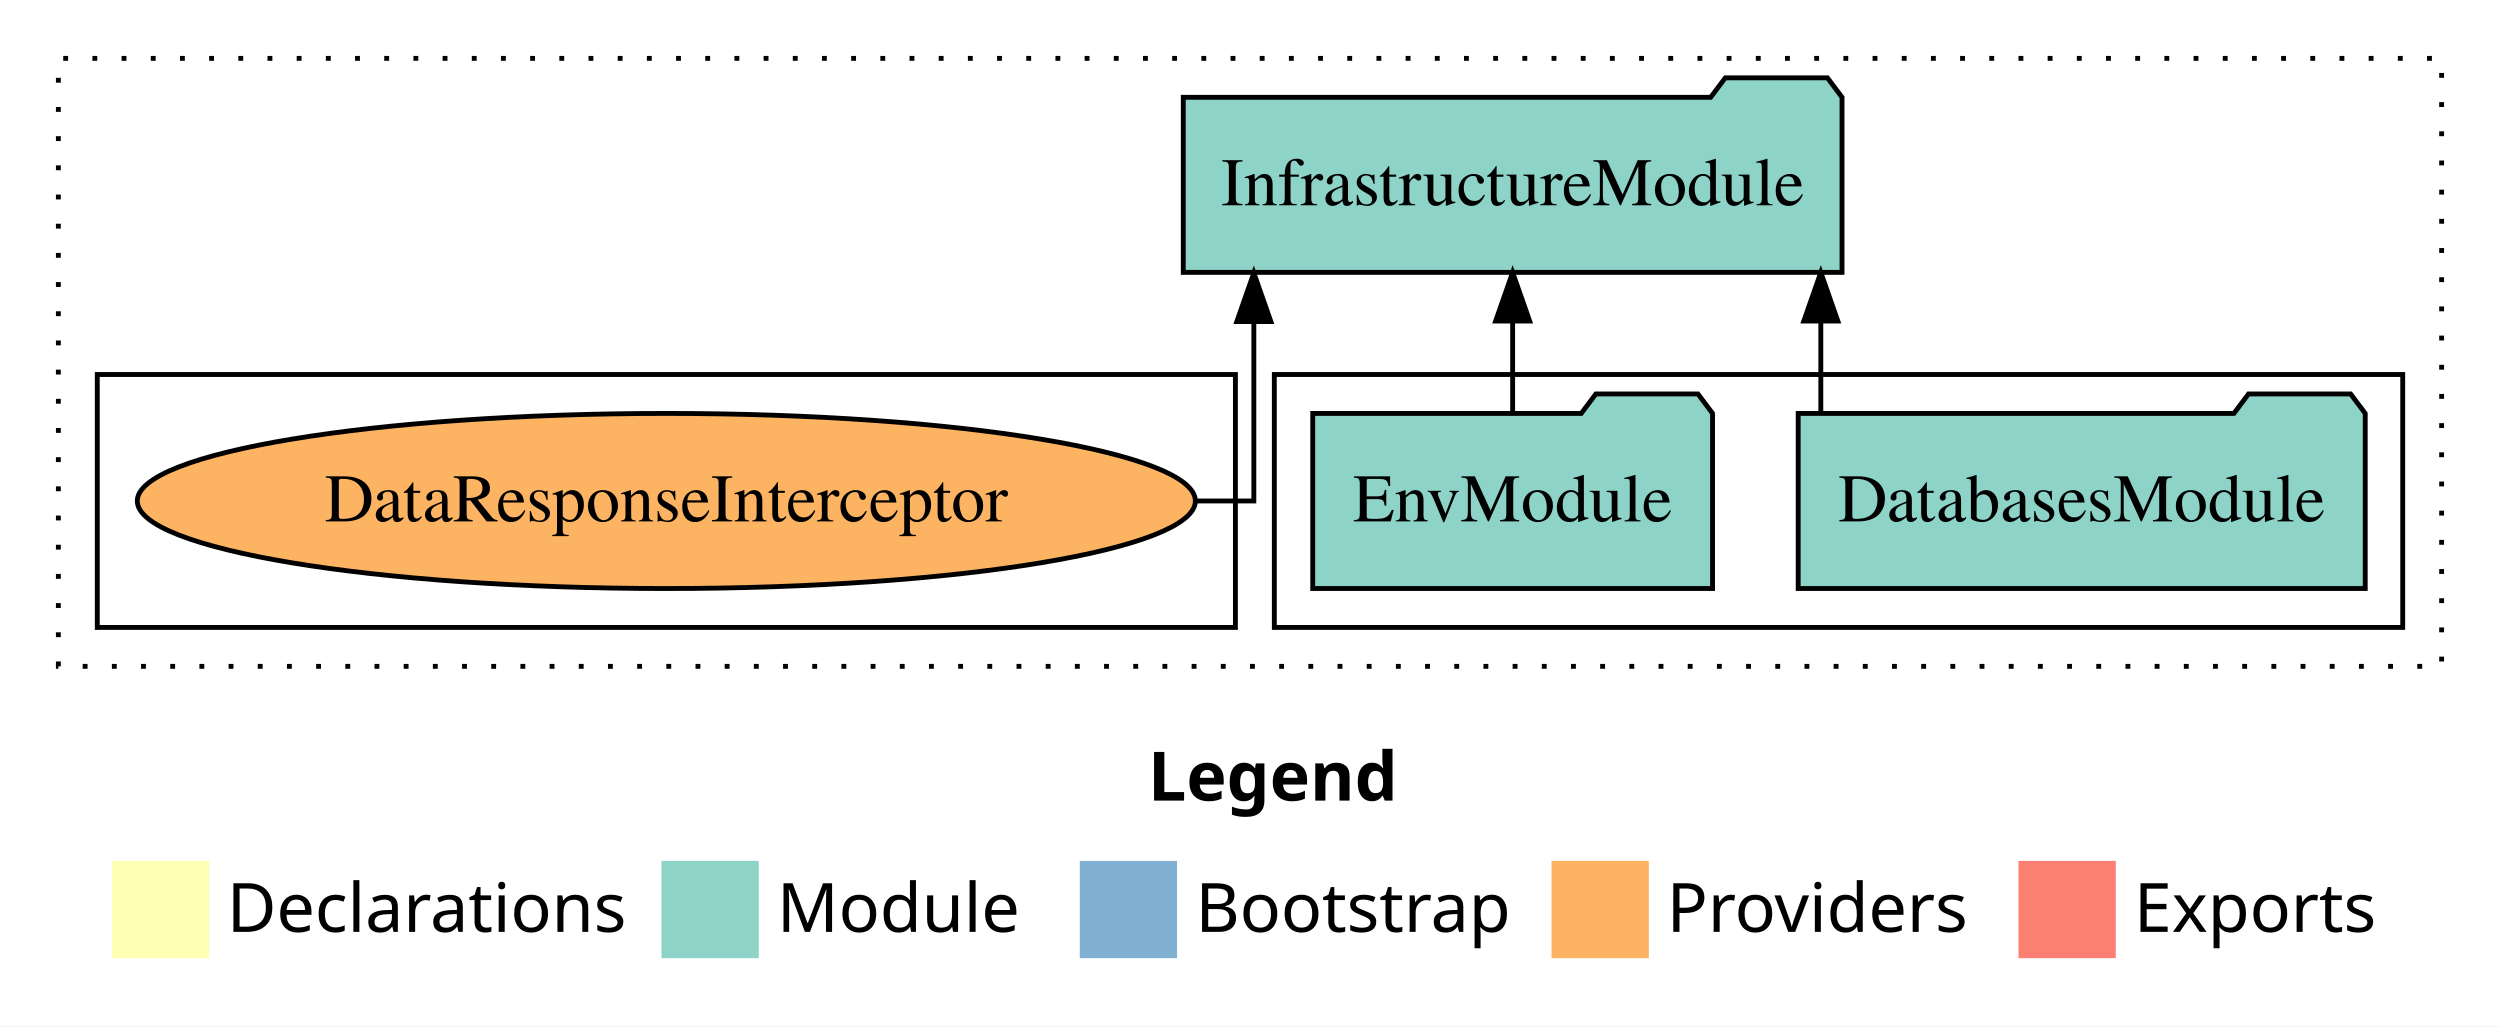
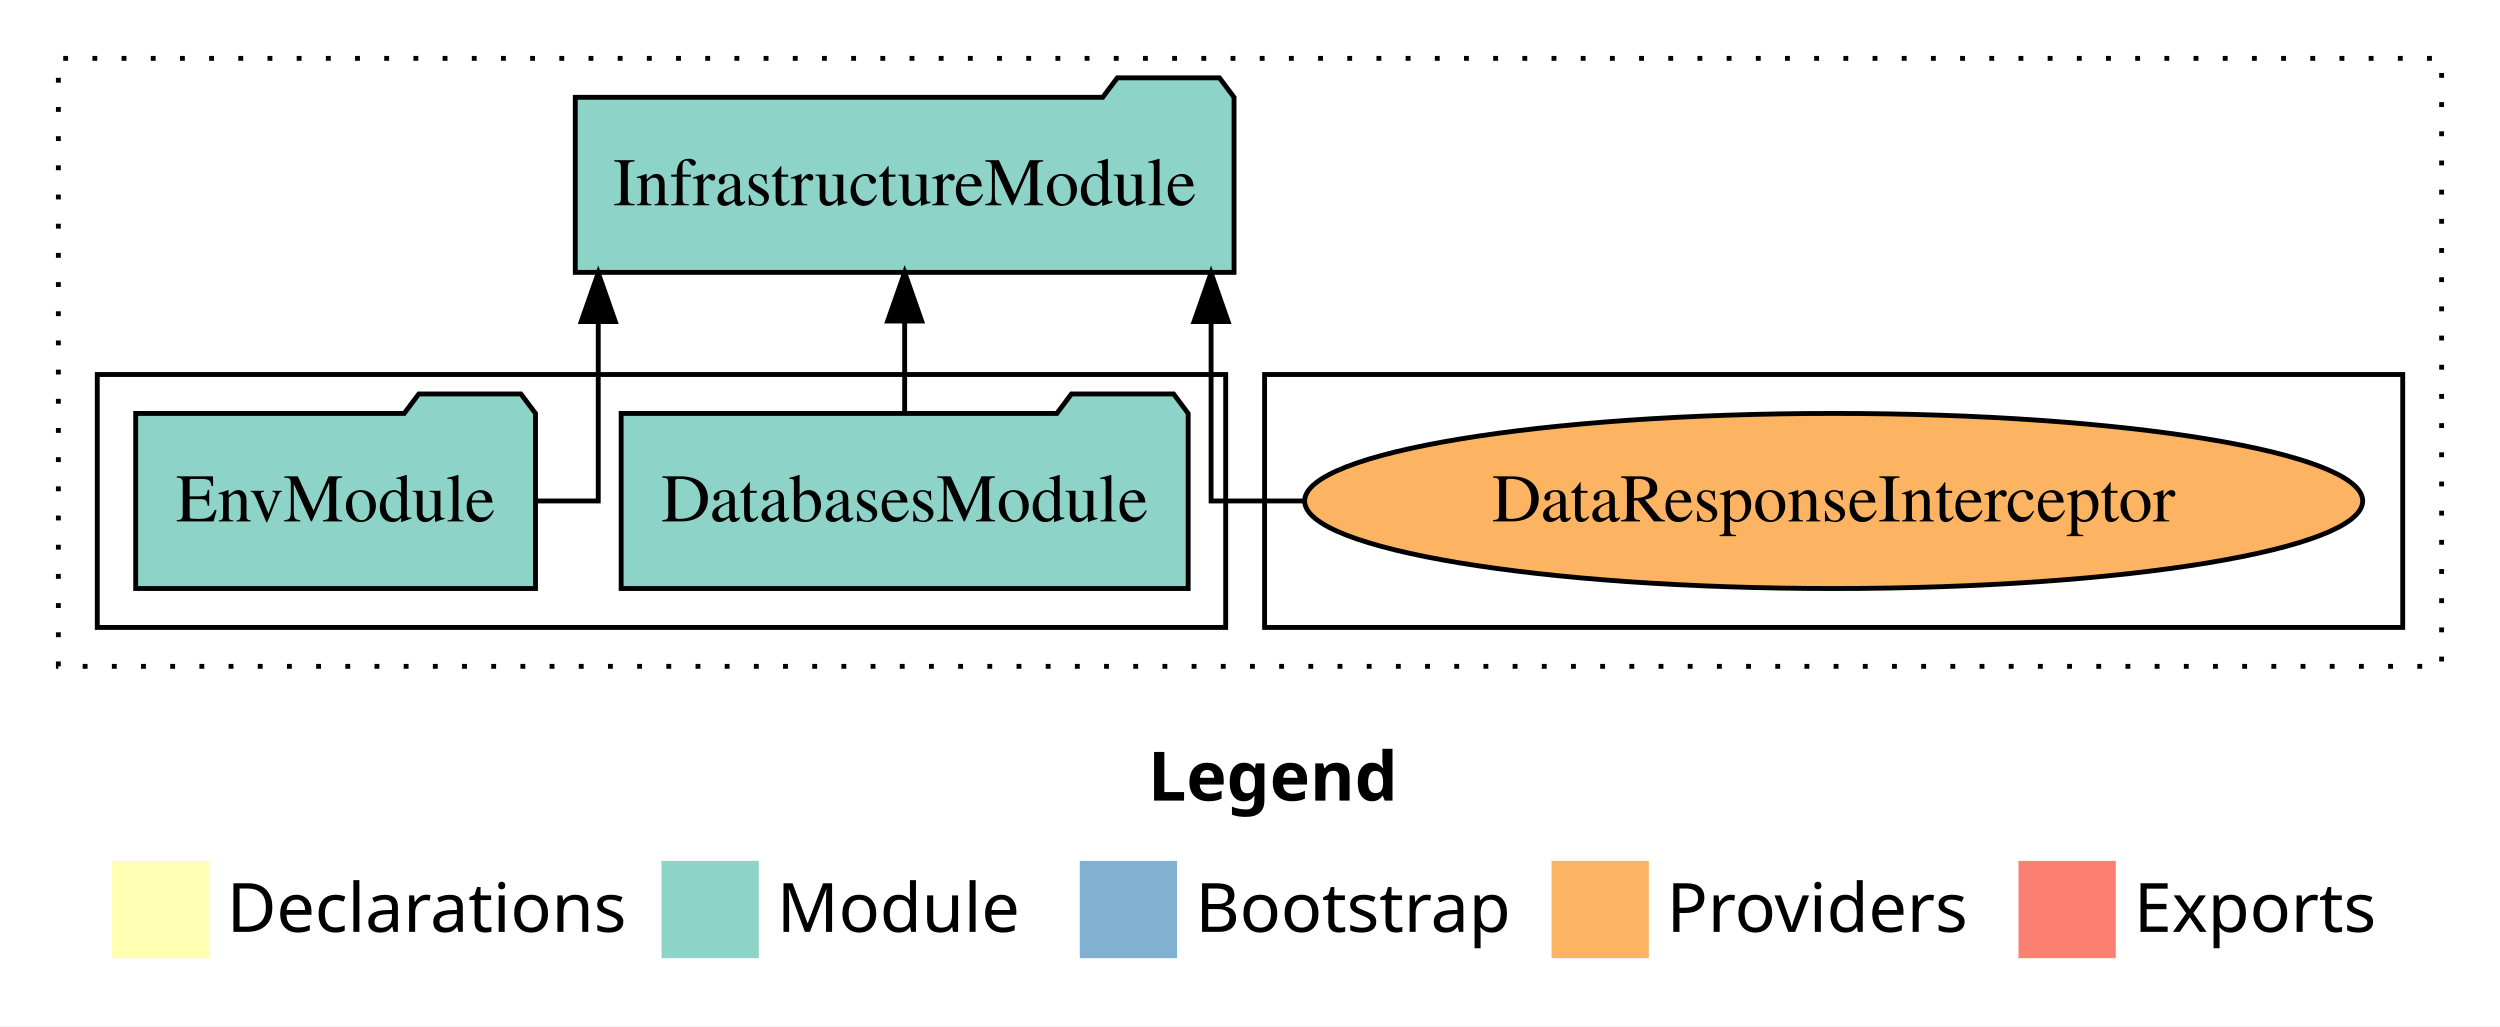
<svg xmlns="http://www.w3.org/2000/svg" width="514pt" height="211pt" viewBox="0.00 0.00 514.00 211.00">
  <g id="graph0" class="graph" transform="scale(1 1) rotate(0) translate(4 207)">
    <polygon fill="white" stroke="transparent" points="-4,4 -4,-207 510,-207 510,4 -4,4" />
    <text text-anchor="start" x="232.01" y="-42.4" font-family="Times-12" font-weight="bold" font-size="14.00">Legend</text>
    <polygon fill="#ffffb3" stroke="transparent" points="19,-10 19,-30 39,-30 39,-10 19,-10" />
    <text text-anchor="start" x="42.63" y="-15.4" font-family="Times-12" font-size="14.00">  Declarations</text>
    <polygon fill="#8dd3c7" stroke="transparent" points="132,-10 132,-30 152,-30 152,-10 132,-10" />
    <text text-anchor="start" x="155.73" y="-15.4" font-family="Times-12" font-size="14.00">  Module</text>
    <polygon fill="#80b1d3" stroke="transparent" points="218,-10 218,-30 238,-30 238,-10 218,-10" />
    <text text-anchor="start" x="241.78" y="-15.4" font-family="Times-12" font-size="14.00">  Bootstrap</text>
    <polygon fill="#fdb462" stroke="transparent" points="315,-10 315,-30 335,-30 335,-10 315,-10" />
    <text text-anchor="start" x="338.67" y="-15.4" font-family="Times-12" font-size="14.00">  Providers</text>
    <polygon fill="#fb8072" stroke="transparent" points="411,-10 411,-30 431,-30 431,-10 411,-10" />
    <text text-anchor="start" x="434.73" y="-15.4" font-family="Times-12" font-size="14.00">  Exports</text>
    <g id="clust1" class="cluster">
      <polygon fill="none" stroke="black" stroke-dasharray="1,5" points="8,-70 8,-195 498,-195 498,-70 8,-70" />
    </g>
+     <g id="clust6" class="cluster">
+       <polygon fill="none" stroke="black" points="256,-78 256,-130 490,-130 490,-78 256,-78" />
+     </g>
    <g id="clust3" class="cluster">
-       <polygon fill="none" stroke="black" points="258,-78 258,-130 490,-130 490,-78 258,-78" />
-     </g>
-     <g id="clust6" class="cluster">
-       <polygon fill="none" stroke="black" points="16,-78 16,-130 250,-130 250,-78 16,-78" />
+       <polygon fill="none" stroke="black" points="16,-78 16,-130 248,-130 248,-78 16,-78" />
    </g>
    <g id="node1" class="node">
-       <polygon fill="#8dd3c7" stroke="black" points="482.29,-122 479.29,-126 458.29,-126 455.29,-122 365.71,-122 365.71,-86 482.29,-86 482.29,-122" />
-       <text text-anchor="middle" x="424" y="-99.8" font-family="Times,serif" font-size="14.00">DatabasesModule</text>
+       <polygon fill="#8dd3c7" stroke="black" points="240.29,-122 237.29,-126 216.29,-126 213.29,-122 123.71,-122 123.71,-86 240.29,-86 240.29,-122" />
+       <text text-anchor="middle" x="182" y="-99.8" font-family="Times,serif" font-size="14.00">DatabasesModule</text>
    </g>
    <g id="node3" class="node">
-       <polygon fill="#8dd3c7" stroke="black" points="374.72,-187 371.72,-191 350.72,-191 347.72,-187 239.28,-187 239.28,-151 374.72,-151 374.72,-187" />
-       <text text-anchor="middle" x="307" y="-164.8" font-family="Times,serif" font-size="14.00">InfrastructureModule</text>
+       <polygon fill="#8dd3c7" stroke="black" points="249.72,-187 246.72,-191 225.72,-191 222.72,-187 114.28,-187 114.28,-151 249.72,-151 249.72,-187" />
+       <text text-anchor="middle" x="182" y="-164.8" font-family="Times,serif" font-size="14.00">InfrastructureModule</text>
    </g>
    <g id="edge1" class="edge">
-       <path fill="none" stroke="black" d="M370.36,-122.11C370.36,-122.11 370.36,-140.99 370.36,-140.99" />
-       <polygon fill="black" stroke="black" points="366.86,-140.99 370.36,-150.99 373.86,-140.99 366.86,-140.99" />
+       <path fill="none" stroke="black" d="M182,-122.11C182,-122.11 182,-140.99 182,-140.99" />
+       <polygon fill="black" stroke="black" points="178.5,-140.99 182,-150.99 185.5,-140.99 178.5,-140.99" />
    </g>
    <g id="node2" class="node">
-       <polygon fill="#8dd3c7" stroke="black" points="348.1,-122 345.1,-126 324.1,-126 321.1,-122 265.9,-122 265.9,-86 348.1,-86 348.1,-122" />
-       <text text-anchor="middle" x="307" y="-99.8" font-family="Times,serif" font-size="14.00">EnvModule</text>
+       <polygon fill="#8dd3c7" stroke="black" points="106.1,-122 103.1,-126 82.1,-126 79.1,-122 23.9,-122 23.9,-86 106.1,-86 106.1,-122" />
+       <text text-anchor="middle" x="65" y="-99.8" font-family="Times,serif" font-size="14.00">EnvModule</text>
    </g>
    <g id="edge2" class="edge">
-       <path fill="none" stroke="black" d="M307,-122.11C307,-122.11 307,-140.99 307,-140.99" />
-       <polygon fill="black" stroke="black" points="303.5,-140.99 307,-150.99 310.5,-140.99 303.5,-140.99" />
+       <path fill="none" stroke="black" d="M106.2,-104C113.59,-104 119,-104 119,-104 119,-104 119,-140.89 119,-140.89" />
+       <polygon fill="black" stroke="black" points="115.5,-140.89 119,-150.89 122.5,-140.89 115.5,-140.89" />
    </g>
    <g id="node4" class="node">
-       <ellipse fill="#fdb462" stroke="black" cx="133" cy="-104" rx="108.77" ry="18" />
-       <text text-anchor="middle" x="133" y="-99.8" font-family="Times,serif" font-size="14.00">DataResponseInterceptor</text>
+       <ellipse fill="#fdb462" stroke="black" cx="373" cy="-104" rx="108.77" ry="18" />
+       <text text-anchor="middle" x="373" y="-99.8" font-family="Times,serif" font-size="14.00">DataResponseInterceptor</text>
    </g>
    <g id="edge3" class="edge">
-       <path fill="none" stroke="black" d="M241.77,-104C249.18,-104 253.79,-104 253.79,-104 253.79,-104 253.79,-140.89 253.79,-140.89" />
-       <polygon fill="black" stroke="black" points="250.29,-140.89 253.79,-150.89 257.29,-140.89 250.29,-140.89" />
+       <path fill="none" stroke="black" d="M264.17,-104C252.63,-104 245,-104 245,-104 245,-104 245,-140.89 245,-140.89" />
+       <polygon fill="black" stroke="black" points="241.5,-140.89 245,-150.89 248.5,-140.89 241.5,-140.89" />
    </g>
  </g>
</svg>
